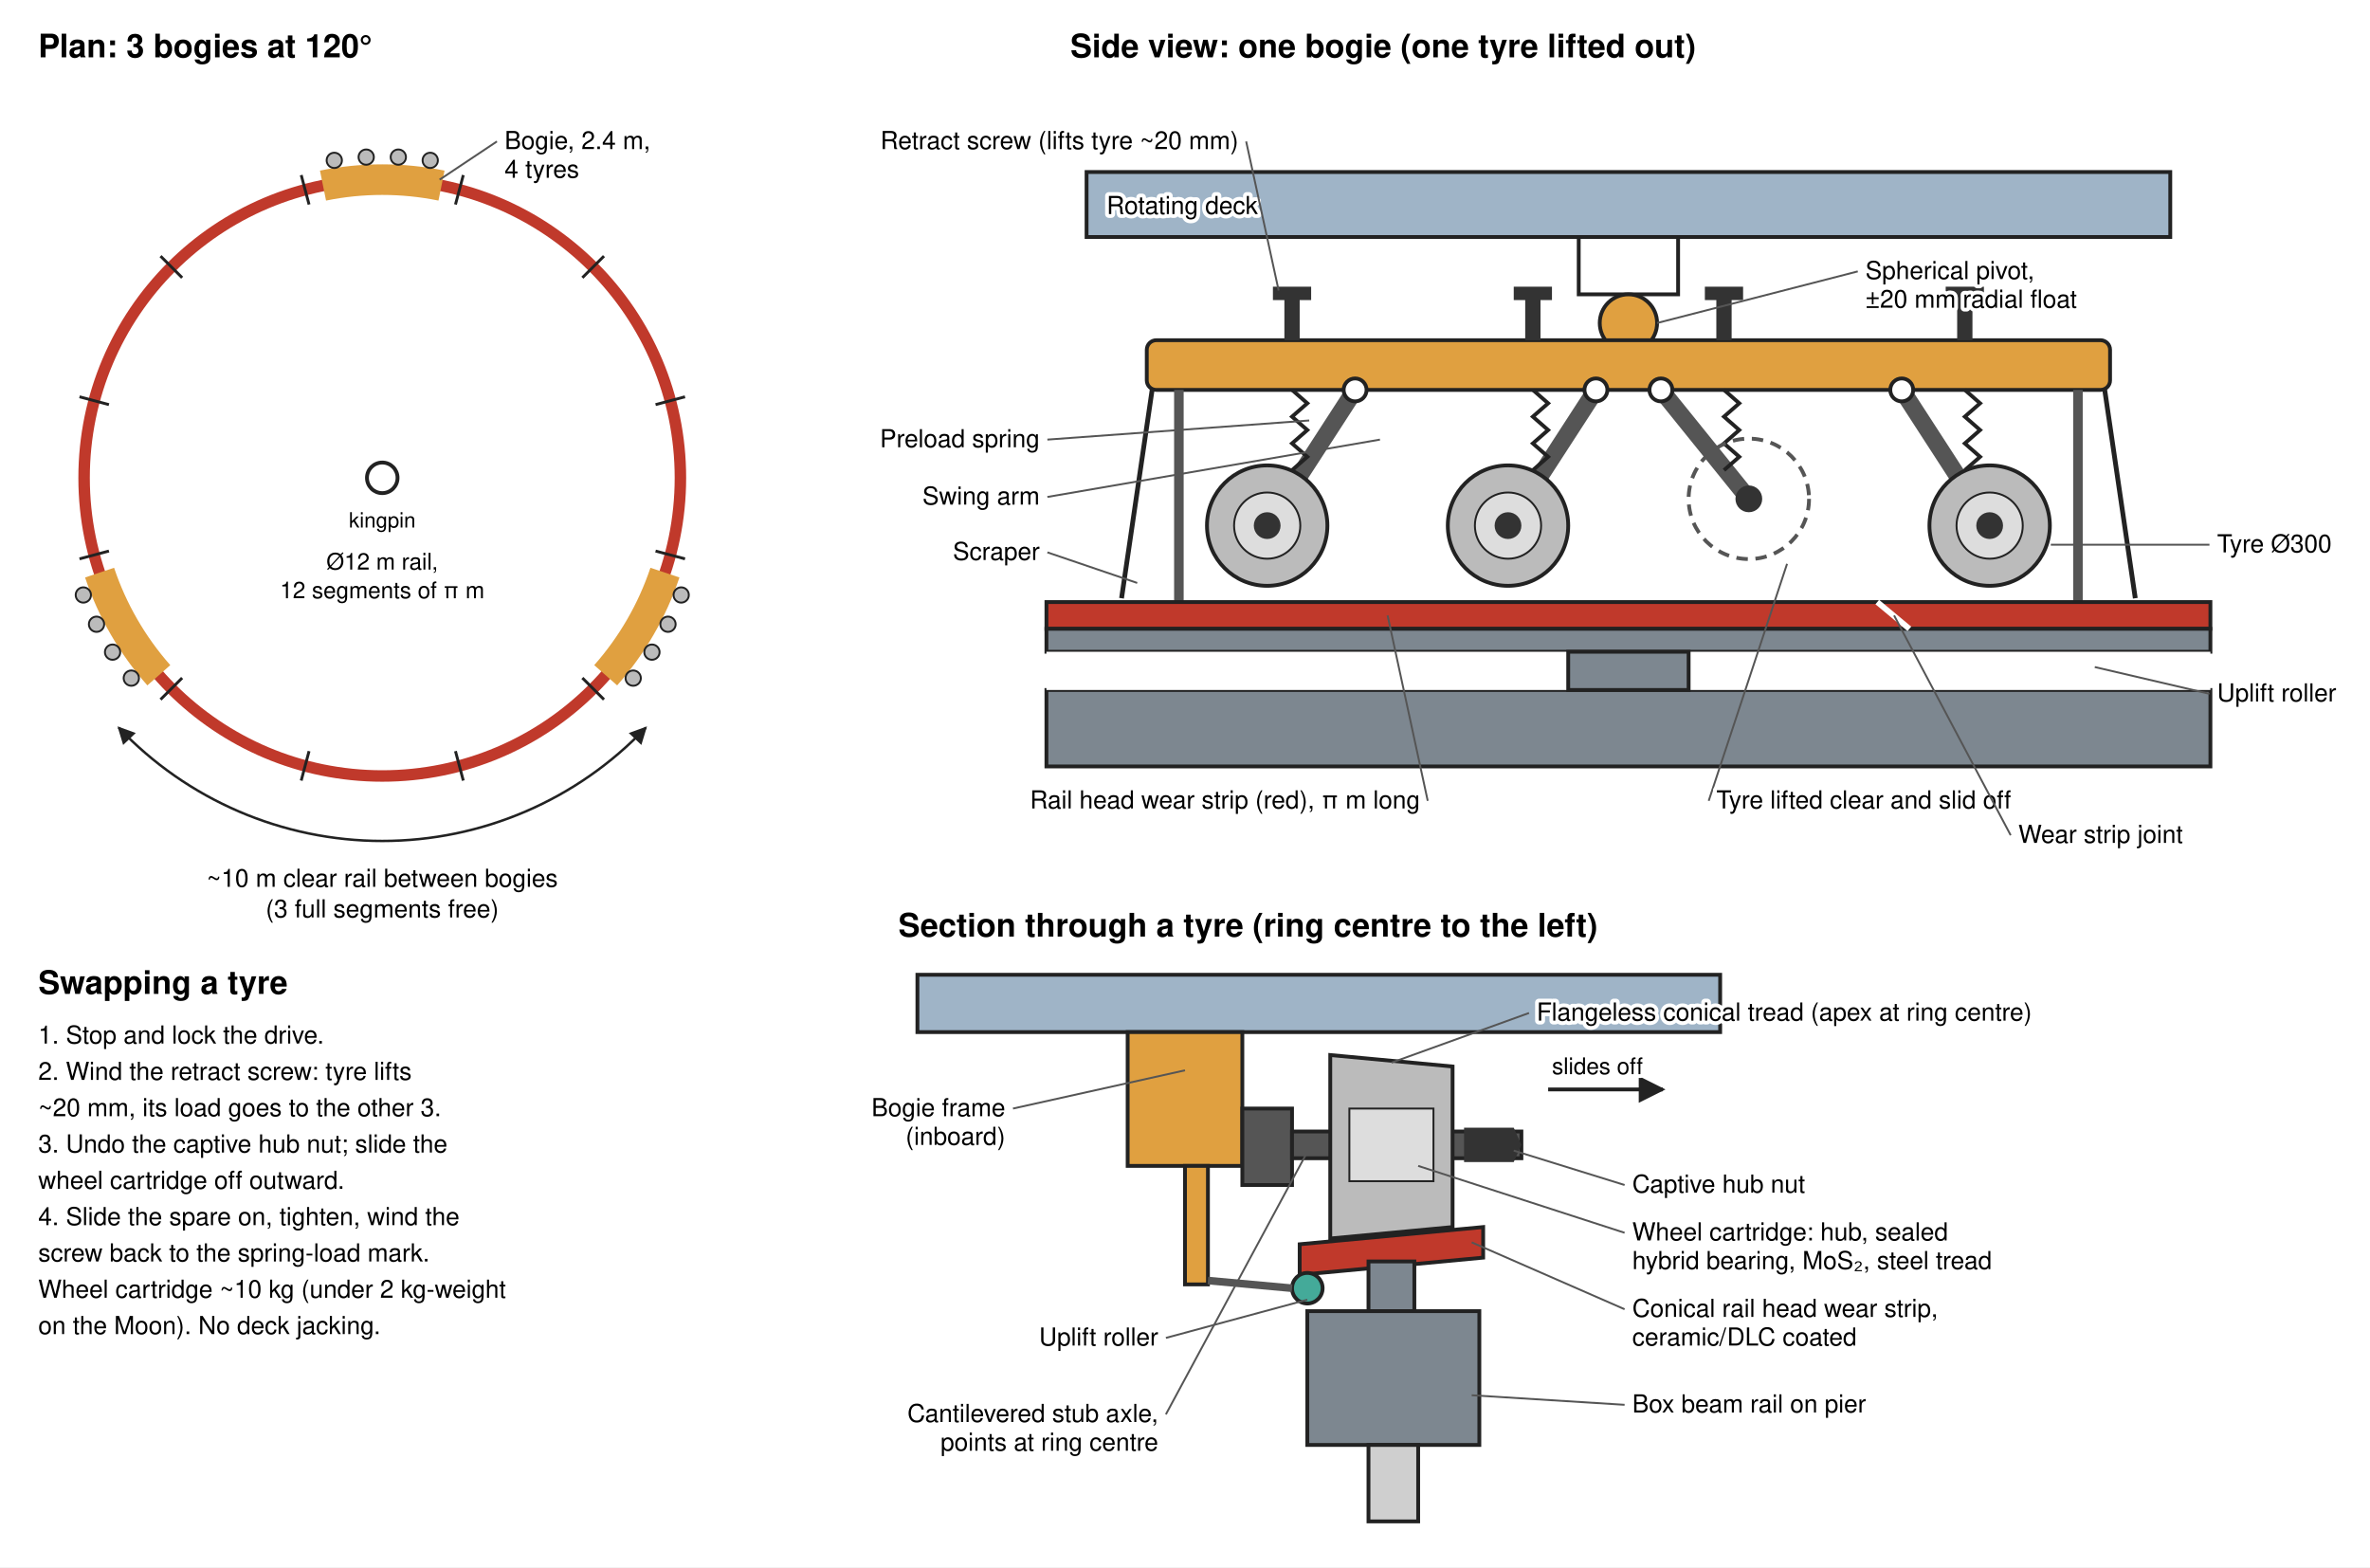
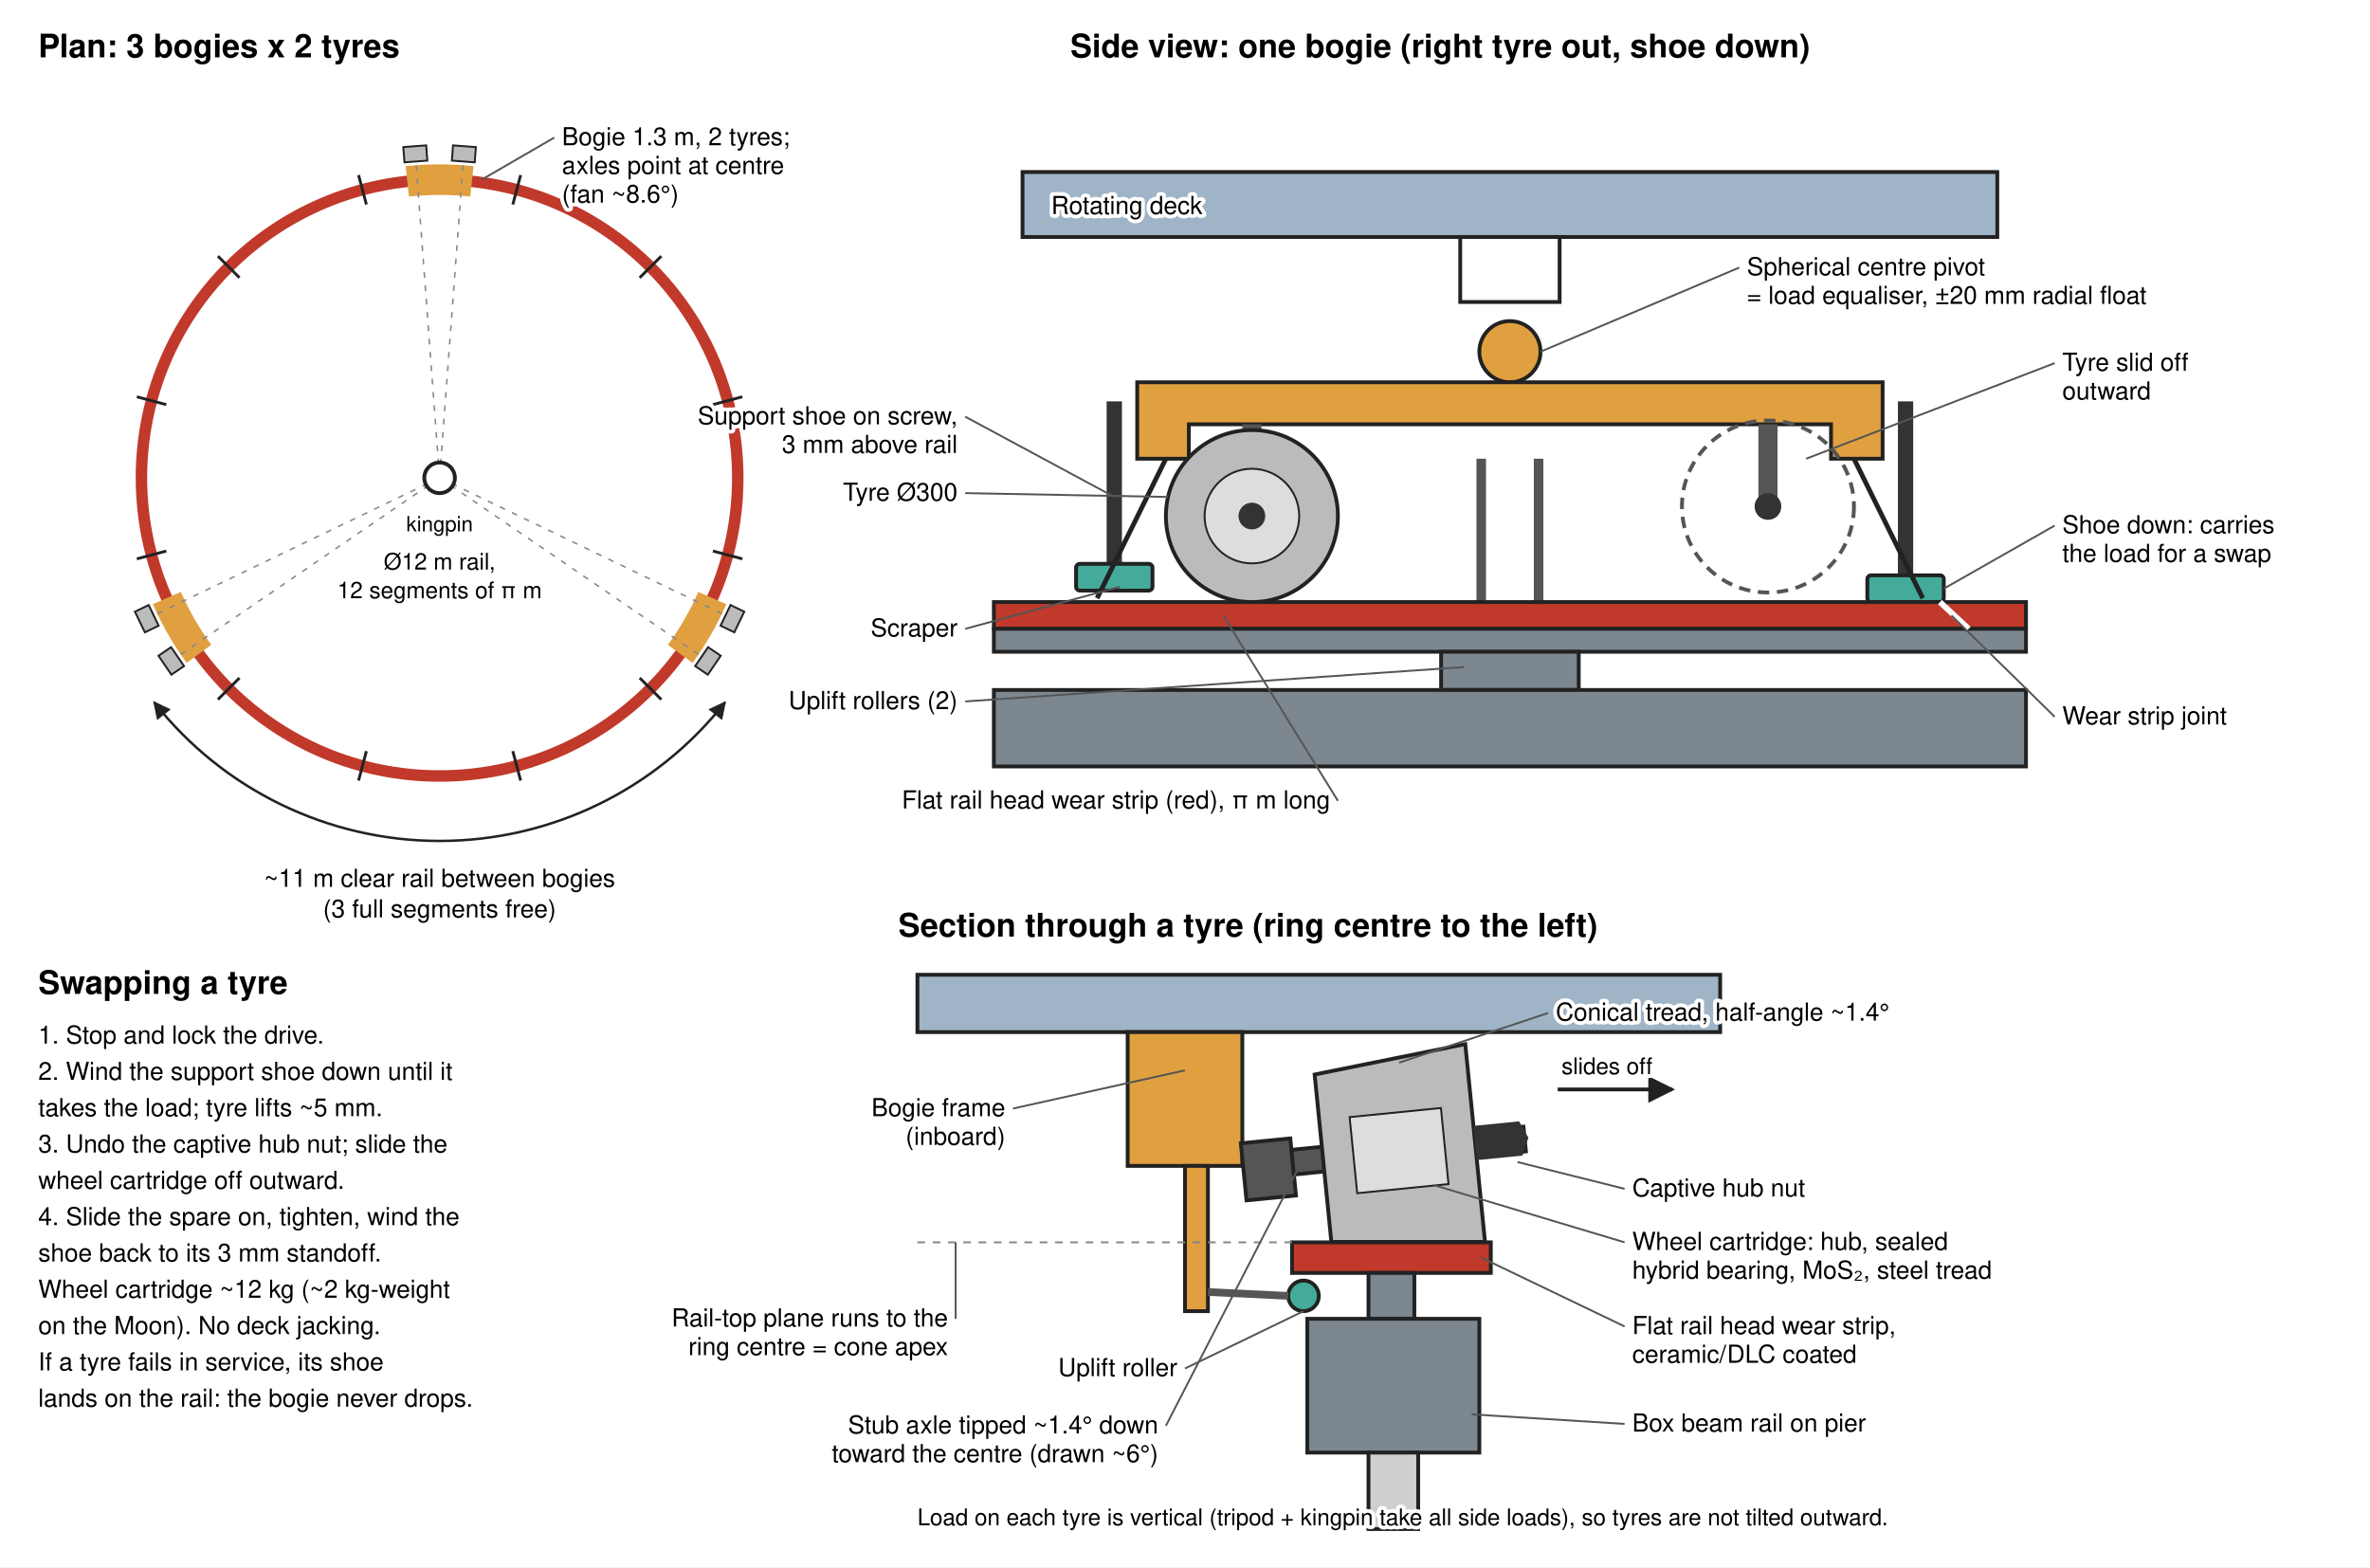
<svg xmlns="http://www.w3.org/2000/svg" viewBox="0 0 1240 820" font-family="Helvetica, Arial, sans-serif" font-size="13">
  <rect width="1240" height="820" fill="#fff" />
  <defs>
    <marker id="ar" viewBox="0 0 10 10" refX="9" refY="5" markerWidth="7" markerHeight="7" orient="auto-start-reverse">
      <path d="M0 0L10 5L0 10z" fill="#222" />
    </marker>
-     <pattern id="g" width="8" height="8" patternUnits="userSpaceOnUse">
-       <path d="M0 8L8 0" stroke="#a08c6c" />
-     </pattern>
  </defs>
  <style>.s{stroke:#222;stroke-width:2}.l{stroke:#555;stroke-width:1;fill:none}.deck{fill:#9fb4c7}.frame{fill:#e0a040}.tyre{fill:#bbb}.rail{fill:#7d8790}.head{fill:#c0392b}.pier{fill:#cfcfcf}.cart{fill:#4a9}text{paint-order:stroke;stroke:#fff;stroke-width:4px;stroke-linejoin:round}.t{font-size:17px;font-weight:bold}</style>
-   <text x="20" y="30" class="t">Plan: 3 bogies at 120°</text>
-   <circle cx="200" cy="250" r="156" fill="none" stroke="#c0392b" stroke-width="6" />
-   <line x1="238.3" y1="107.0" x2="242.4" y2="91.6" stroke="#222" stroke-width="1.5" />
-   <line x1="304.7" y1="145.3" x2="316.0" y2="134.0" stroke="#222" stroke-width="1.5" />
-   <line x1="343.0" y1="211.7" x2="358.4" y2="207.6" stroke="#222" stroke-width="1.5" />
-   <line x1="343.0" y1="288.3" x2="358.4" y2="292.4" stroke="#222" stroke-width="1.5" />
-   <line x1="304.7" y1="354.7" x2="316.0" y2="366.0" stroke="#222" stroke-width="1.5" />
-   <line x1="238.3" y1="393.0" x2="242.4" y2="408.4" stroke="#222" stroke-width="1.5" />
-   <line x1="161.7" y1="393.0" x2="157.6" y2="408.4" stroke="#222" stroke-width="1.5" />
-   <line x1="95.3" y1="354.7" x2="84.0" y2="366.0" stroke="#222" stroke-width="1.5" />
-   <line x1="57.0" y1="288.3" x2="41.6" y2="292.4" stroke="#222" stroke-width="1.5" />
-   <line x1="57.0" y1="211.7" x2="41.6" y2="207.6" stroke="#222" stroke-width="1.5" />
-   <line x1="95.3" y1="145.3" x2="84.0" y2="134.0" stroke="#222" stroke-width="1.5" />
-   <line x1="161.7" y1="107.0" x2="157.6" y2="91.6" stroke="#222" stroke-width="1.5" />
-   <path d="M169.0 97.1 A156 156 0 0 1 231.0 97.1" fill="none" stroke="#e0a040" stroke-width="16" />
-   <circle cx="174.9" cy="83.9" r="4" fill="#bbb" stroke="#222" />
-   <circle cx="191.6" cy="82.2" r="4" fill="#bbb" stroke="#222" />
-   <circle cx="208.4" cy="82.2" r="4" fill="#bbb" stroke="#222" />
-   <circle cx="225.1" cy="83.9" r="4" fill="#bbb" stroke="#222" />
-   <path d="M347.9 299.6 A156 156 0 0 1 316.9 353.3" fill="none" stroke="#e0a040" stroke-width="16" />
-   <circle cx="356.4" cy="311.3" r="4" fill="#bbb" stroke="#222" />
-   <circle cx="349.5" cy="326.6" r="4" fill="#bbb" stroke="#222" />
-   <circle cx="341.1" cy="341.2" r="4" fill="#bbb" stroke="#222" />
-   <circle cx="331.3" cy="354.8" r="4" fill="#bbb" stroke="#222" />
-   <path d="M83.1 353.3 A156 156 0 0 1 52.1 299.6" fill="none" stroke="#e0a040" stroke-width="16" />
-   <circle cx="68.7" cy="354.8" r="4" fill="#bbb" stroke="#222" />
-   <circle cx="58.9" cy="341.2" r="4" fill="#bbb" stroke="#222" />
-   <circle cx="50.5" cy="326.6" r="4" fill="#bbb" stroke="#222" />
-   <circle cx="43.6" cy="311.3" r="4" fill="#bbb" stroke="#222" />
-   <circle cx="200" cy="250" r="8" fill="#fff" class="s" />
-   <path d="M337.9 380.7 A190 190 0 0 1 62.1 380.7" fill="none" stroke="#222" stroke-width="1.3" marker-start="url(#ar)" marker-end="url(#ar)" />
-   <text x="200" y="464" text-anchor="middle">~10 m clear rail between bogies</text>
-   <text x="200" y="480" text-anchor="middle">(3 full segments free)</text>
-   <path d="M230 94L260 74" class="l" />
-   <text x="264" y="78" text-anchor="start">Bogie, 2.4 m,</text>
-   <text x="264" y="93" text-anchor="start">4 tyres</text>
-   <text x="200" y="298" text-anchor="middle" font-size="12">Ø12 m rail,</text>
-   <text x="200" y="313" text-anchor="middle" font-size="12">12 segments of π m</text>
-   <text x="200" y="254" text-anchor="middle" font-size="11" dy="22">kingpin</text>
-   <text x="560" y="30" class="t">Side view: one bogie (one tyre lifted out)</text>
-   <rect x="568.5" y="90" width="567.0" height="34" class="deck s" />
-   <text x="579.0" y="112">Rotating deck</text>
-   <rect x="826.0" y="124" width="52" height="30" fill="#fff" class="s" />
-   <circle cx="852.0" cy="169" r="15" class="frame s" />
-   <rect x="600.0" y="178" width="504.0" height="26" rx="5" class="frame s" />
-   <line x1="709" y1="204" x2="663" y2="275" stroke="#555" stroke-width="9" stroke-linecap="round" />
-   <circle cx="709" cy="204" r="6" fill="#fff" class="s" />
-   <path d="M676 204 l8 7 l-8 7 l8 7 l-8 7 l8 7 l-8 7" fill="none" stroke="#222" stroke-width="2" />
-   <rect x="672" y="156" width="8" height="22" fill="#333" />
-   <rect x="666" y="150" width="20" height="7" fill="#333" />
-   <circle cx="663" cy="275" r="31.5" class="tyre s" />
-   <circle cx="663" cy="275" r="17.325" fill="#ddd" stroke="#222" />
-   <circle cx="663" cy="275" r="7" fill="#333" />
-   <line x1="835" y1="204" x2="789" y2="275" stroke="#555" stroke-width="9" stroke-linecap="round" />
-   <circle cx="835" cy="204" r="6" fill="#fff" class="s" />
-   <path d="M802 204 l8 7 l-8 7 l8 7 l-8 7 l8 7 l-8 7" fill="none" stroke="#222" stroke-width="2" />
-   <rect x="798" y="156" width="8" height="22" fill="#333" />
-   <rect x="792" y="150" width="20" height="7" fill="#333" />
-   <circle cx="789" cy="275" r="31.5" class="tyre s" />
-   <circle cx="789" cy="275" r="17.325" fill="#ddd" stroke="#222" />
-   <circle cx="789" cy="275" r="7" fill="#333" />
-   <line x1="869" y1="204" x2="915" y2="261" stroke="#555" stroke-width="9" stroke-linecap="round" />
-   <circle cx="869" cy="204" r="6" fill="#fff" class="s" />
-   <path d="M902 204 l8 7 l-8 7 l8 7 l-8 7 l8 7 l-8 7" fill="none" stroke="#222" stroke-width="2" />
-   <rect x="898" y="156" width="8" height="22" fill="#333" />
-   <rect x="892" y="150" width="20" height="7" fill="#333" />
-   <circle cx="915" cy="261" r="31.5" fill="none" stroke="#555" stroke-width="2" stroke-dasharray="6 4" />
-   <circle cx="915" cy="261" r="7" fill="#333" />
-   <line x1="995" y1="204" x2="1041" y2="275" stroke="#555" stroke-width="9" stroke-linecap="round" />
-   <circle cx="995" cy="204" r="6" fill="#fff" class="s" />
-   <path d="M1028 204 l8 7 l-8 7 l8 7 l-8 7 l8 7 l-8 7" fill="none" stroke="#222" stroke-width="2" />
-   <rect x="1024" y="156" width="8" height="22" fill="#333" />
-   <rect x="1018" y="150" width="20" height="7" fill="#333" />
-   <circle cx="1041" cy="275" r="31.5" class="tyre s" />
-   <circle cx="1041" cy="275" r="17.325" fill="#ddd" stroke="#222" />
-   <circle cx="1041" cy="275" r="7" fill="#333" />
-   <line x1="616.8" y1="204" x2="616.8" y2="345" stroke="#555" stroke-width="5" />
-   <circle cx="616.8" cy="349" r="9" class="cart s" />
-   <path d="M602.8 204 L586.8 313" stroke="#222" stroke-width="2.5" />
-   <line x1="1087.2" y1="204" x2="1087.2" y2="345" stroke="#555" stroke-width="5" />
-   <circle cx="1087.2" cy="349" r="9" class="cart s" />
-   <path d="M1101.2 204 L1117.2 313" stroke="#222" stroke-width="2.5" />
-   <rect x="547.5" y="315" width="609.0" height="14" class="head s" />
-   <rect x="547.5" y="329" width="609.0" height="12" class="rail s" />
-   <rect x="547.5" y="361" width="609.0" height="40" class="rail s" />
-   <rect x="547.5" y="341" width="609.0" height="20" fill="#fff" stroke="none" />
-   <rect x="820.5" y="341" width="63.0" height="20" class="rail s" />
-   <line x1="982.2" y1="315" x2="999.0" y2="329" stroke="#fff" stroke-width="3" />
-   <path d="M867 169L972 142" class="l" />
-   <text x="976" y="146" text-anchor="start">Spherical pivot,</text>
-   <text x="976" y="161" text-anchor="start">±20 mm radial float</text>
-   <path d="M669 152L652 74" class="l" />
-   <text x="648" y="78" text-anchor="end">Retract screw (lifts tyre ~20 mm)</text>
-   <path d="M685 220L548 230" class="l" />
-   <text x="544" y="234" text-anchor="end">Preload spring</text>
-   <path d="M722 230L548 260" class="l" />
-   <text x="544" y="264" text-anchor="end">Swing arm</text>
-   <path d="M935 295L894 419" class="l" />
-   <text x="898" y="423" text-anchor="start">Tyre lifted clear and slid off</text>
-   <path d="M1073 285L1156 285" class="l" />
-   <text x="1160" y="289" text-anchor="start">Tyre Ø300</text>
-   <path d="M1096 349L1156 363" class="l" />
-   <text x="1160" y="367" text-anchor="start">Uplift roller</text>
-   <path d="M595 305L548 289" class="l" />
-   <text x="544" y="293" text-anchor="end">Scraper</text>
-   <path d="M991 322L1052 437" class="l" />
-   <text x="1056" y="441" text-anchor="start">Wear strip joint</text>
-   <path d="M726 322L747 419" class="l" />
-   <text x="743" y="423" text-anchor="end">Rail head wear strip (red), π m long</text>
+   <text x="20" y="30" class="t">Plan: 3 bogies x 2 tyres</text>
+   <circle cx="230" cy="250" r="156" fill="none" stroke="#c0392b" stroke-width="6" />
+   <line x1="268.3" y1="107.0" x2="272.4" y2="91.6" stroke="#222" stroke-width="1.5" />
+   <line x1="334.7" y1="145.3" x2="346.0" y2="134.0" stroke="#222" stroke-width="1.5" />
+   <line x1="373.0" y1="211.7" x2="388.4" y2="207.6" stroke="#222" stroke-width="1.5" />
+   <line x1="373.0" y1="288.3" x2="388.4" y2="292.4" stroke="#222" stroke-width="1.5" />
+   <line x1="334.7" y1="354.7" x2="346.0" y2="366.0" stroke="#222" stroke-width="1.5" />
+   <line x1="268.3" y1="393.0" x2="272.4" y2="408.4" stroke="#222" stroke-width="1.5" />
+   <line x1="191.7" y1="393.0" x2="187.6" y2="408.4" stroke="#222" stroke-width="1.5" />
+   <line x1="125.3" y1="354.7" x2="114.0" y2="366.0" stroke="#222" stroke-width="1.5" />
+   <line x1="87.0" y1="288.3" x2="71.6" y2="292.4" stroke="#222" stroke-width="1.5" />
+   <line x1="87.0" y1="211.7" x2="71.6" y2="207.6" stroke="#222" stroke-width="1.5" />
+   <line x1="125.3" y1="145.3" x2="114.0" y2="134.0" stroke="#222" stroke-width="1.5" />
+   <line x1="191.7" y1="107.0" x2="187.6" y2="91.6" stroke="#222" stroke-width="1.5" />
+   <path d="M213.1 94.9 A156 156 0 0 1 246.9 94.9" fill="none" stroke="#e0a040" stroke-width="16" />
+   <line x1="230" y1="250" x2="217.3" y2="80.5" stroke="#888" stroke-width="0.8" stroke-dasharray="3 4" />
+   <rect x="-6" y="-4" width="12" height="8" fill="#bbb" stroke="#222" transform="translate(217.3,80.5) rotate(-4.297183)" />
+   <line x1="230" y1="250" x2="242.7" y2="80.5" stroke="#888" stroke-width="0.8" stroke-dasharray="3 4" />
+   <rect x="-6" y="-4" width="12" height="8" fill="#bbb" stroke="#222" transform="translate(242.7,80.5) rotate(4.297183)" />
+   <path d="M372.7 312.9 A156 156 0 0 1 355.9 342.1" fill="none" stroke="#e0a040" stroke-width="16" />
+   <line x1="230" y1="250" x2="383.2" y2="323.7" stroke="#888" stroke-width="0.8" stroke-dasharray="3 4" />
+   <rect x="-6" y="-4" width="12" height="8" fill="#bbb" stroke="#222" transform="translate(383.2,323.7) rotate(115.7028)" />
+   <line x1="230" y1="250" x2="370.4" y2="345.8" stroke="#888" stroke-width="0.8" stroke-dasharray="3 4" />
+   <rect x="-6" y="-4" width="12" height="8" fill="#bbb" stroke="#222" transform="translate(370.4,345.8) rotate(124.2972)" />
+   <path d="M104.1 342.1 A156 156 0 0 1 87.3 312.9" fill="none" stroke="#e0a040" stroke-width="16" />
+   <line x1="230" y1="250" x2="89.6" y2="345.8" stroke="#888" stroke-width="0.8" stroke-dasharray="3 4" />
+   <rect x="-6" y="-4" width="12" height="8" fill="#bbb" stroke="#222" transform="translate(89.6,345.8) rotate(235.7028)" />
+   <line x1="230" y1="250" x2="76.8" y2="323.7" stroke="#888" stroke-width="0.8" stroke-dasharray="3 4" />
+   <rect x="-6" y="-4" width="12" height="8" fill="#bbb" stroke="#222" transform="translate(76.8,323.7) rotate(244.2972)" />
+   <circle cx="230" cy="250" r="8" fill="#fff" class="s" />
+   <path d="M379.3 367.5 A190 190 0 0 1 80.7 367.5" fill="none" stroke="#222" stroke-width="1.3" marker-start="url(#ar)" marker-end="url(#ar)" />
+   <text x="230" y="464" text-anchor="middle">~11 m clear rail between bogies</text>
+   <text x="230" y="480" text-anchor="middle">(3 full segments free)</text>
+   <path d="M252 94L290 72" class="l" />
+   <text x="294" y="76" text-anchor="start">Bogie 1.3 m, 2 tyres;</text>
+   <text x="294" y="91" text-anchor="start">axles point at centre</text>
+   <text x="294" y="106" text-anchor="start">(fan ~8.6°)</text>
+   <text x="230" y="278" text-anchor="middle" font-size="11">kingpin</text>
+   <text x="230" y="298" text-anchor="middle" font-size="12">Ø12 m rail,</text>
+   <text x="230" y="313" text-anchor="middle" font-size="12">12 segments of π m</text>
+   <text x="560" y="30" class="t">Side view: one bogie (right tyre out, shoe down)</text>
+   <rect x="535.0" y="90" width="510.0" height="34" class="deck s" />
+   <text x="550.0" y="112">Rotating deck</text>
+   <rect x="764" y="124" width="52" height="34" fill="#fff" class="s" />
+   <circle cx="790" cy="184" r="16" class="frame s" />
+   <path d="M595.0 200 H985.0 V240 H958.0 V222 H622.0 V240 H595.0 Z" class="frame s" />
+   <line x1="655.0" y1="222" x2="655.0" y2="270" stroke="#555" stroke-width="10" />
+   <circle cx="655.0" cy="270" r="45.0" class="tyre s" />
+   <circle cx="655.0" cy="270" r="24.75" fill="#ddd" stroke="#222" />
+   <circle cx="655.0" cy="270" r="7" fill="#333" />
+   <rect x="579.0" y="210" width="8" height="85" fill="#333" />
+   <rect x="563.0" y="295" width="40" height="14" rx="2" fill="#4a9" class="s" />
+   <line x1="925.0" y1="222" x2="925.0" y2="270" stroke="#555" stroke-width="10" />
+   <circle cx="925.0" cy="265" r="45.0" fill="none" stroke="#555" stroke-width="2" stroke-dasharray="6 4" />
+   <circle cx="925.0" cy="265" r="7" fill="#333" />
+   <rect x="993.0" y="210" width="8" height="91" fill="#333" />
+   <rect x="977.0" y="301" width="40" height="14" rx="2" fill="#4a9" class="s" />
+   <path d="M610.0 240 L574.0 313" stroke="#222" stroke-width="2.5" />
+   <path d="M970.0 240 L1006.0 313" stroke="#222" stroke-width="2.5" />
+   <line x1="775.0" y1="240" x2="775.0" y2="345" stroke="#555" stroke-width="5" />
+   <circle cx="775.0" cy="349" r="9" class="cart s" />
+   <line x1="805.0" y1="240" x2="805.0" y2="345" stroke="#555" stroke-width="5" />
+   <circle cx="805.0" cy="349" r="9" class="cart s" />
+   <rect x="520.0" y="315" width="540.0" height="14" class="head s" />
+   <rect x="520.0" y="329" width="540.0" height="12" class="rail s" />
+   <rect x="754.0" y="341" width="72.0" height="20" class="rail s" />
+   <rect x="520.0" y="361" width="540.0" height="40" class="rail s" />
+   <line x1="1015.0" y1="315" x2="1030.0" y2="329" stroke="#fff" stroke-width="3" />
+   <path d="M806 184L910 140" class="l" />
+   <text x="914" y="144" text-anchor="start">Spherical centre pivot</text>
+   <text x="914" y="159" text-anchor="start">= load equaliser, ±20 mm radial float</text>
+   <path d="M583 260L505 218" class="l" />
+   <text x="501" y="222" text-anchor="end">Support shoe on screw,</text>
+   <text x="501" y="237" text-anchor="end">3 mm above rail</text>
+   <path d="M1017 308L1075 275" class="l" />
+   <text x="1079" y="279" text-anchor="start">Shoe down: carries</text>
+   <text x="1079" y="294" text-anchor="start">the load for a swap</text>
+   <path d="M945 240L1075 190" class="l" />
+   <text x="1079" y="194" text-anchor="start">Tyre slid off</text>
+   <text x="1079" y="209" text-anchor="start">outward</text>
+   <path d="M611 260L505 258" class="l" />
+   <text x="501" y="262" text-anchor="end">Tyre Ø300</text>
+   <path d="M766 349L505 367" class="l" />
+   <text x="501" y="371" text-anchor="end">Uplift rollers (2)</text>
+   <path d="M586 307L505 329" class="l" />
+   <text x="501" y="333" text-anchor="end">Scraper</text>
+   <path d="M1021 322L1075 375" class="l" />
+   <text x="1079" y="379" text-anchor="start">Wear strip joint</text>
+   <path d="M640 322L700 419" class="l" />
+   <text x="696" y="423" text-anchor="end">Flat rail head wear strip (red), π m long</text>
  <text x="470" y="490" class="t">Section through a tyre (ring centre to the left)</text>
  <rect x="480" y="510" width="420" height="30" class="deck s" />
  <rect x="590" y="540" width="60" height="70" class="frame s" />
-   <rect x="650" y="580" width="26" height="40" fill="#555" class="s" />
-   <rect x="676" y="592" width="120" height="14" fill="#555" class="s" />
-   <polygon points="696,552 760,558 760,642 696,648" class="tyre s" />
-   <rect x="706" y="580" width="44" height="38" fill="#ddd" stroke="#222" />
-   <polygon points="766,590 792,590 796,599 792,608 766,608" fill="#333" />
-   <polygon points="680,651 776,642 776,658 680,667" class="head s" />
-   <rect x="716" y="660" width="24" height="26" class="rail s" />
-   <rect x="684" y="686" width="90" height="70" class="rail s" />
-   <rect x="716" y="756" width="26" height="40" class="pier s" />
-   <rect x="620" y="610" width="12" height="62" class="frame s" />
-   <circle cx="684" cy="674" r="8" class="cart s" />
-   <line x1="632" y1="670" x2="676" y2="674" stroke="#555" stroke-width="4" />
-   <path d="M810 570 H870" stroke="#222" stroke-width="2" marker-end="url(#ar)" />
-   <text x="812" y="562" font-size="12">slides off</text>
+   <g transform="rotate(-5.7 732 602)">
+     <rect x="650" y="590" width="26" height="30" fill="#555" class="s" />
+     <rect x="676" y="596" width="122" height="13" fill="#555" class="s" />
+     <polygon points="692,558 772,550 772,654 692,646" class="tyre s" />
+     <rect x="708" y="582" width="48" height="40" fill="#ddd" stroke="#222" />
+     <polygon points="772,593 796,593 800,602 796,611 772,611" fill="#333" />
+   </g>
+   <rect x="676" y="650" width="104" height="16" class="head s" />
+   <rect x="716" y="666" width="24" height="24" class="rail s" />
+   <rect x="684" y="690" width="90" height="70" class="rail s" />
+   <rect x="716" y="760" width="26" height="40" class="pier s" />
+   <rect x="620" y="610" width="12" height="76" class="frame s" />
+   <circle cx="682" cy="678" r="8" class="cart s" />
+   <line x1="632" y1="676" x2="674" y2="678" stroke="#555" stroke-width="4" />
+   <line x1="480" y1="650" x2="676" y2="650" stroke="#888" stroke-dasharray="4 4" />
+   <path d="M815 570 H875" stroke="#222" stroke-width="2" marker-end="url(#ar)" />
+   <text x="817" y="562" font-size="12">slides off</text>
  <path d="M620 560L530 580" class="l" />
  <text x="526" y="584" text-anchor="end">Bogie frame</text>
  <text x="526" y="599" text-anchor="end">(inboard)</text>
-   <path d="M686 599L610 740" class="l" />
-   <text x="606" y="744" text-anchor="end">Cantilevered stub axle,</text>
-   <text x="606" y="759" text-anchor="end">points at ring centre</text>
-   <path d="M728 556L800 530" class="l" />
-   <text x="804" y="534" text-anchor="start">Flangeless conical tread (apex at ring centre)</text>
-   <path d="M792 602L850 620" class="l" />
-   <text x="854" y="624" text-anchor="start">Captive hub nut</text>
-   <path d="M742 610L850 645" class="l" />
-   <text x="854" y="649" text-anchor="start">Wheel cartridge: hub, sealed</text>
-   <text x="854" y="664" text-anchor="start">hybrid bearing, MoS₂, steel tread</text>
-   <path d="M770 650L850 685" class="l" />
-   <text x="854" y="689" text-anchor="start">Conical rail head wear strip,</text>
-   <text x="854" y="704" text-anchor="start">ceramic/DLC coated</text>
-   <path d="M684 680L610 700" class="l" />
-   <text x="606" y="704" text-anchor="end">Uplift roller</text>
-   <path d="M770 730L850 735" class="l" />
-   <text x="854" y="739" text-anchor="start">Box beam rail on pier</text>
+   <path d="M684 602L610 746" class="l" />
+   <text x="606" y="750" text-anchor="end">Stub axle tipped ~1.4° down</text>
+   <text x="606" y="765" text-anchor="end">toward the centre (drawn ~6°)</text>
+   <path d="M500 650L500 690" class="l" />
+   <text x="496" y="694" text-anchor="end">Rail-top plane runs to the</text>
+   <text x="496" y="709" text-anchor="end">ring centre = cone apex</text>
+   <path d="M732 556L810 530" class="l" />
+   <text x="814" y="534" text-anchor="start">Conical tread, half-angle ~1.4°</text>
+   <path d="M794 608L850 622" class="l" />
+   <text x="854" y="626" text-anchor="start">Captive hub nut</text>
+   <path d="M750 620L850 650" class="l" />
+   <text x="854" y="654" text-anchor="start">Wheel cartridge: hub, sealed</text>
+   <text x="854" y="669" text-anchor="start">hybrid bearing, MoS₂, steel tread</text>
+   <path d="M775 658L850 694" class="l" />
+   <text x="854" y="698" text-anchor="start">Flat rail head wear strip,</text>
+   <text x="854" y="713" text-anchor="start">ceramic/DLC coated</text>
+   <path d="M682 686L620 716" class="l" />
+   <text x="616" y="720" text-anchor="end">Uplift roller</text>
+   <path d="M770 740L850 745" class="l" />
+   <text x="854" y="749" text-anchor="start">Box beam rail on pier</text>
+   <text x="480" y="798" font-size="12">Load on each tyre is vertical (tripod + kingpin take all side loads), so tyres are not tilted outward.</text>
  <text x="20" y="520" class="t">Swapping a tyre</text>
  <text x="20" y="546" font-size="13">1. Stop and lock the drive.</text>
-   <text x="20" y="565" font-size="13">2. Wind the retract screw: tyre lifts</text>
-   <text x="20" y="584" font-size="13">    ~20 mm, its load goes to the other 3.</text>
+   <text x="20" y="565" font-size="13">2. Wind the support shoe down until it</text>
+   <text x="20" y="584" font-size="13">    takes the load; tyre lifts ~5 mm.</text>
  <text x="20" y="603" font-size="13">3. Undo the captive hub nut; slide the</text>
  <text x="20" y="622" font-size="13">    wheel cartridge off outward.</text>
  <text x="20" y="641" font-size="13">4. Slide the spare on, tighten, wind the</text>
-   <text x="20" y="660" font-size="13">    screw back to the spring-load mark.</text>
-   <text x="20" y="679" font-size="13">Wheel cartridge ~10 kg (under 2 kg-weight</text>
+   <text x="20" y="660" font-size="13">    shoe back to its 3 mm standoff.</text>
+   <text x="20" y="679" font-size="13">Wheel cartridge ~12 kg (~2 kg-weight</text>
  <text x="20" y="698" font-size="13">on the Moon). No deck jacking.</text>
+   <text x="20" y="717" font-size="13">If a tyre fails in service, its shoe</text>
+   <text x="20" y="736" font-size="13">lands on the rail: the bogie never drops.</text>
</svg>
